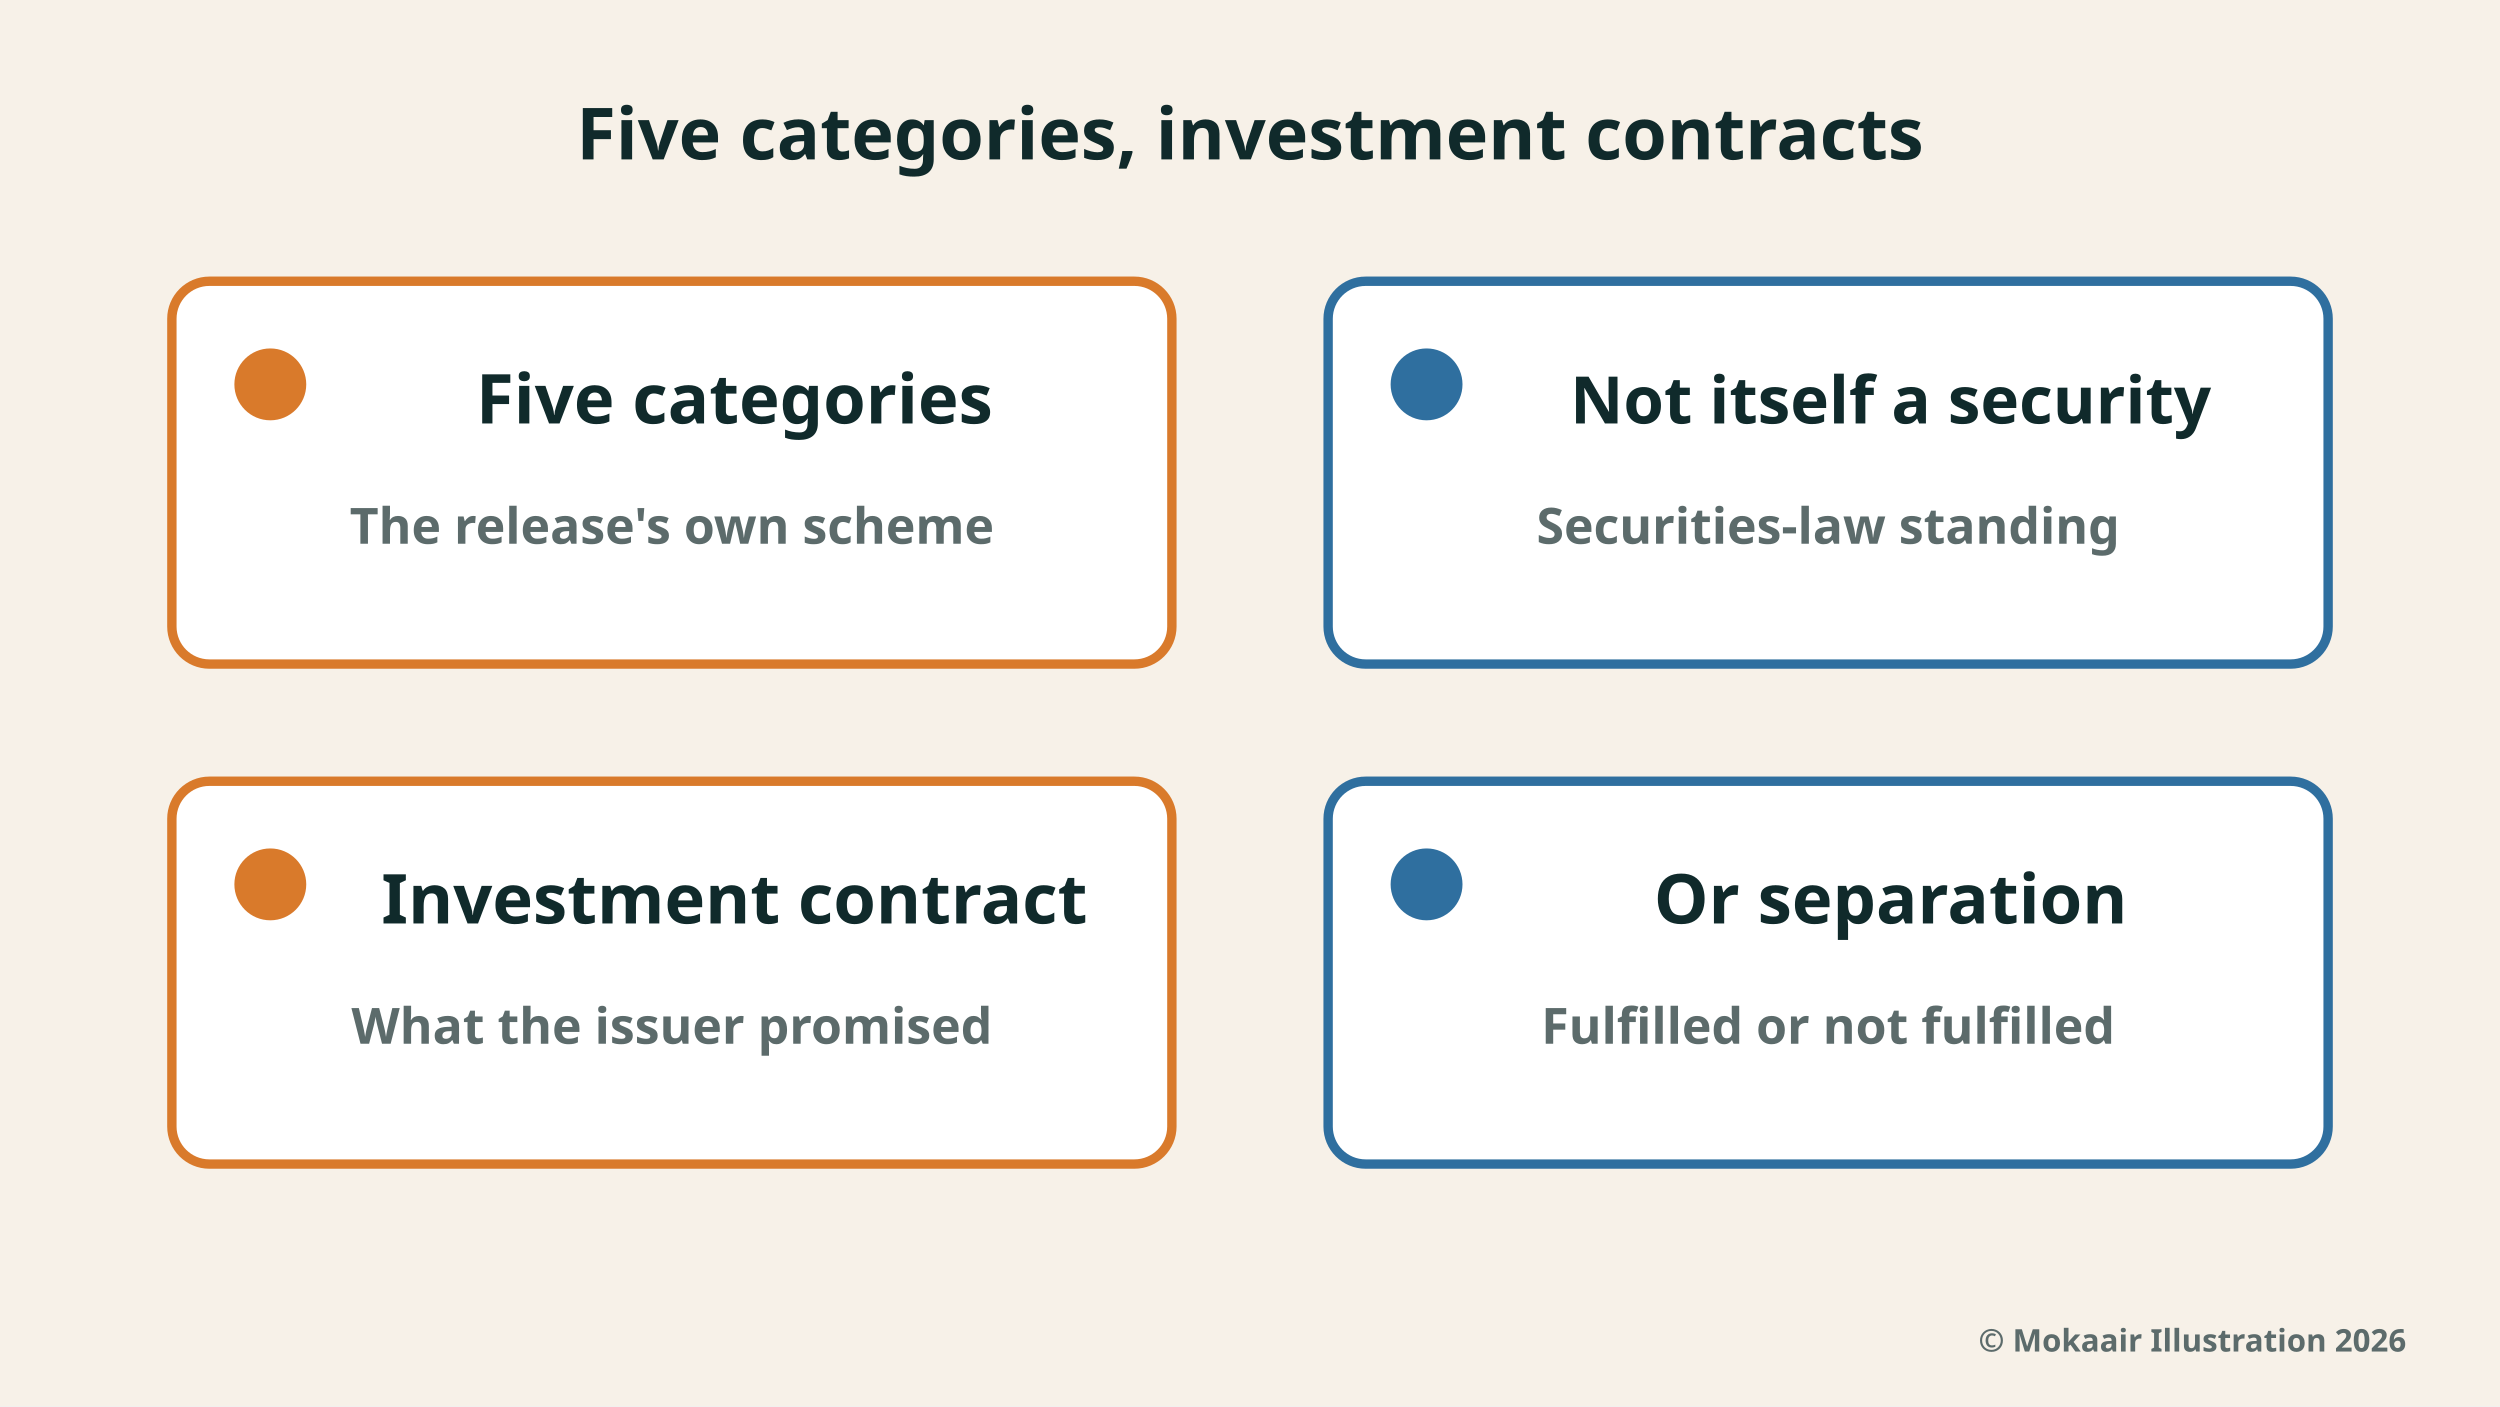
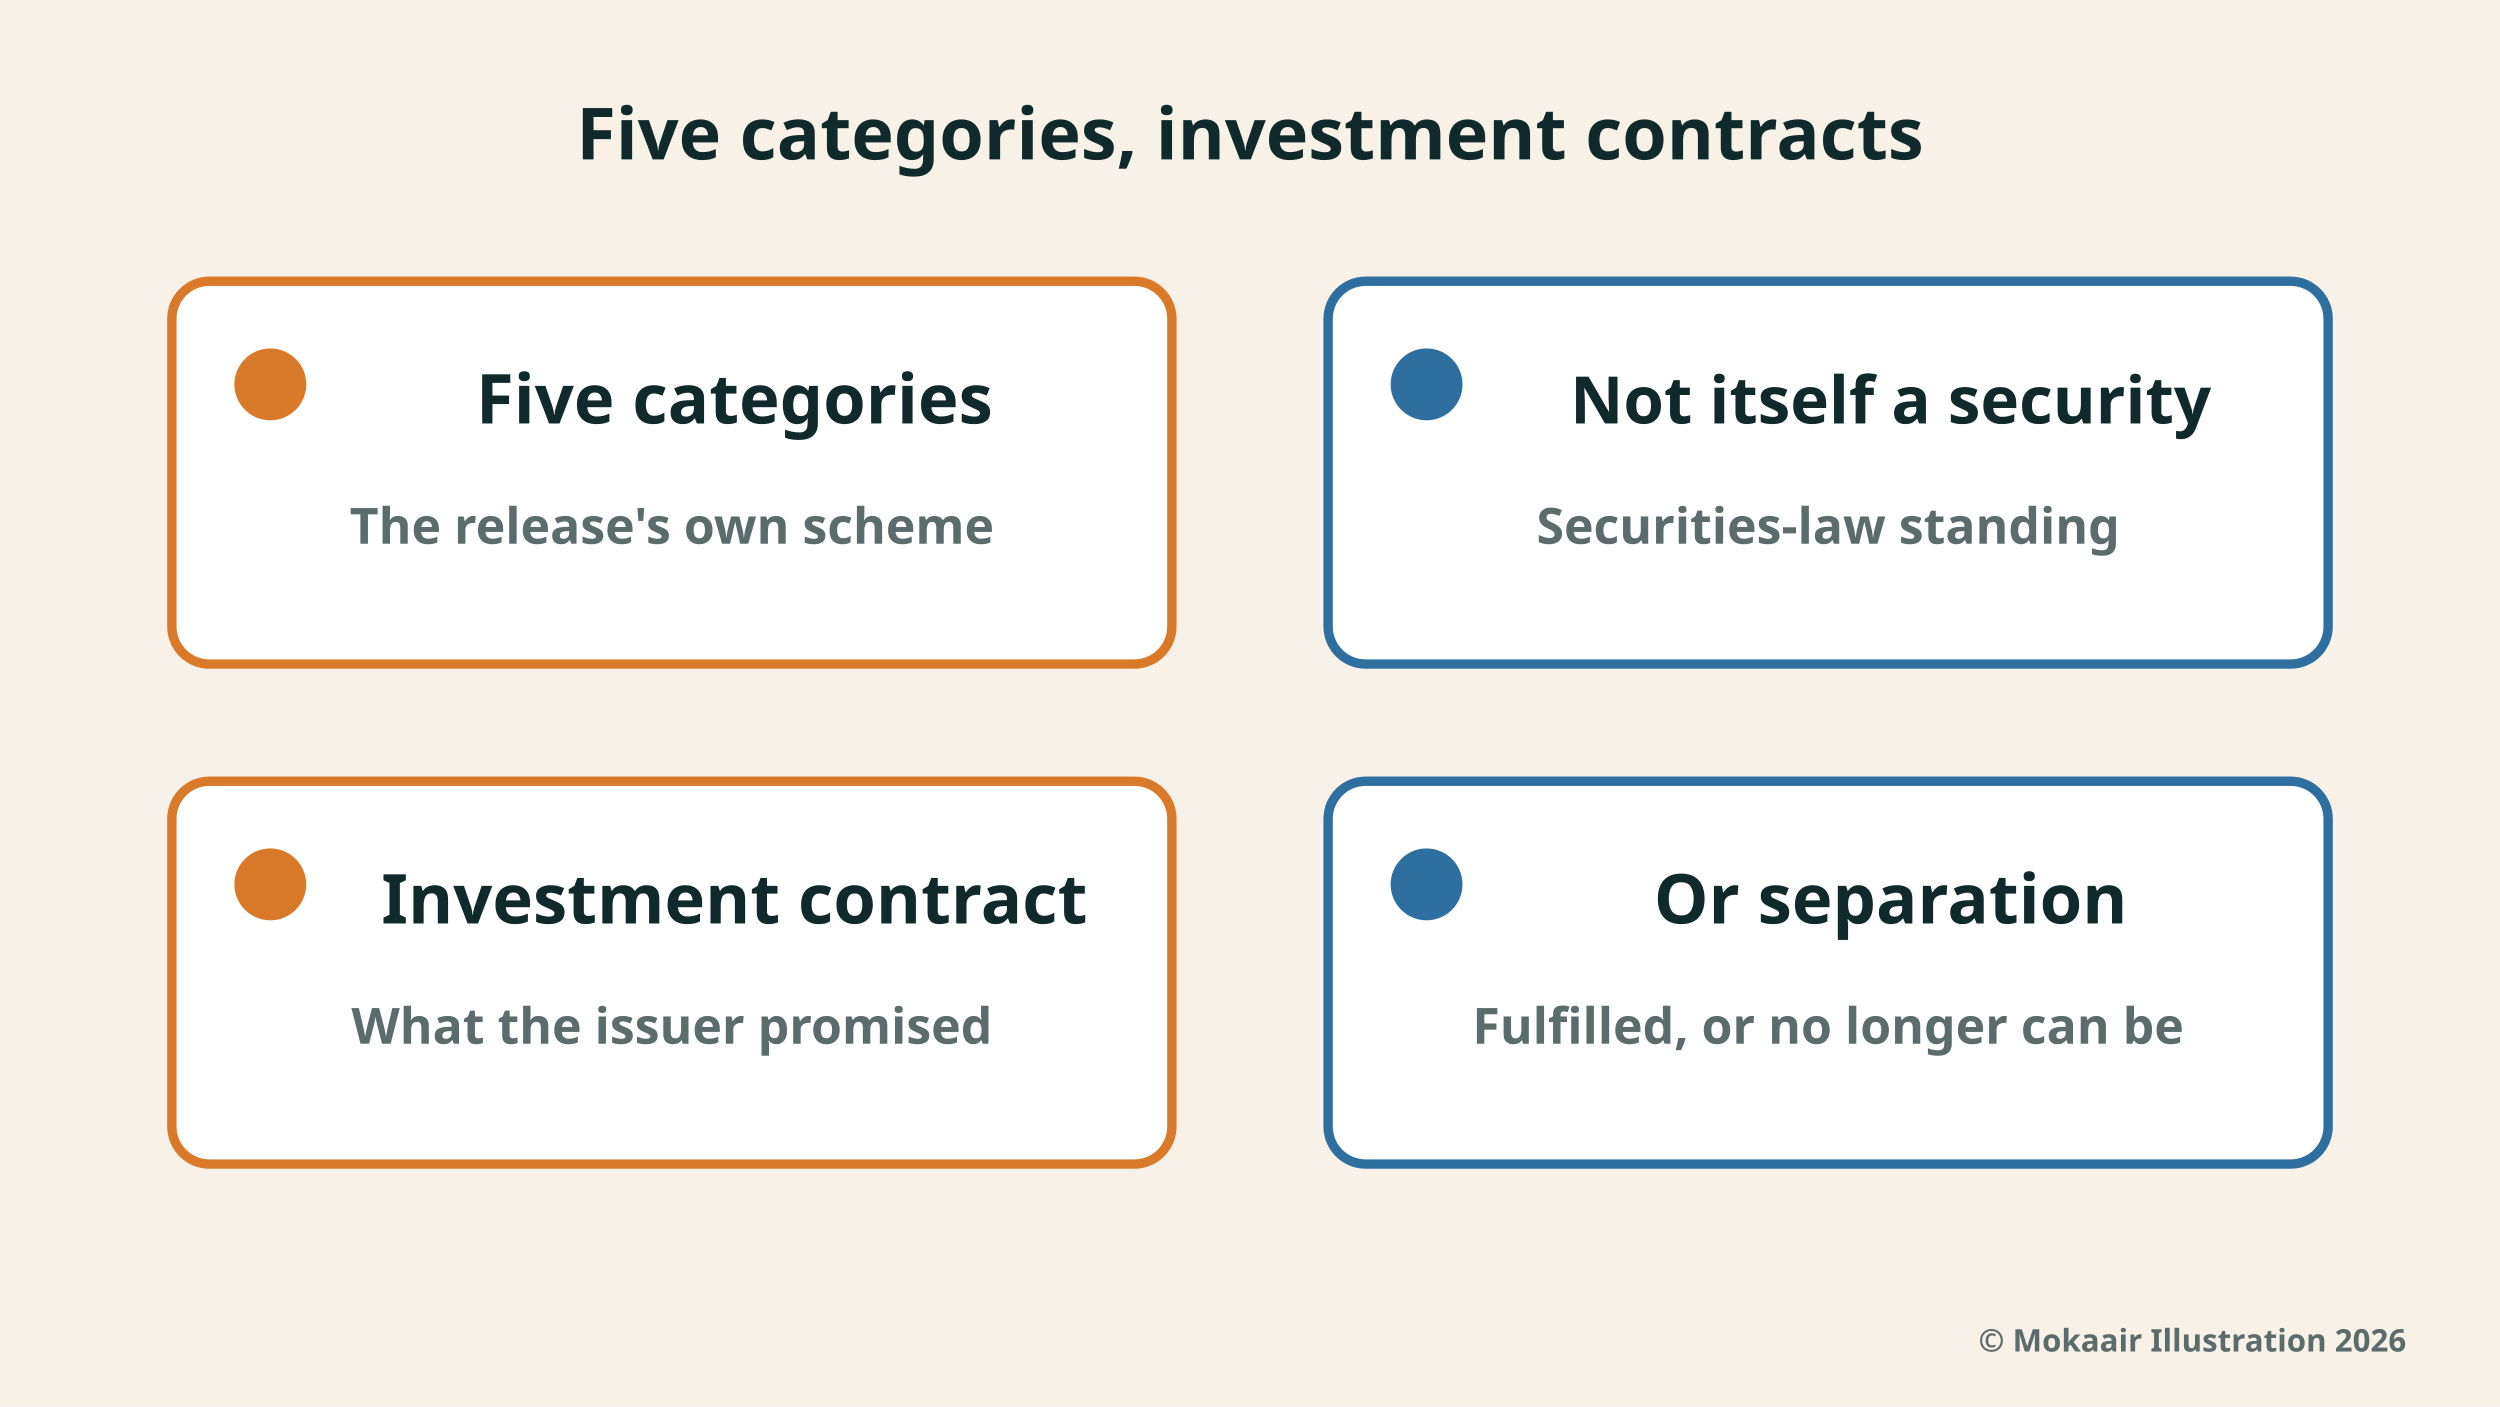
<svg xmlns="http://www.w3.org/2000/svg" viewBox="0 0 1600 900" width="1600" height="900" role="img" aria-labelledby="title desc" font-family="'Microsoft JhengHei','Noto Sans TC',sans-serif">
  <rect width="1600" height="900" fill="#F7F1E8" />
  <text x="800" y="102" font-size="46" font-weight="600" fill="#102A2B" text-anchor="middle">Five categories, investment contracts</text>
  <rect x="110" y="180" width="640" height="245" rx="24" fill="#FFFFFF" stroke="#D97A2B" stroke-width="6" />
  <circle cx="173" cy="246" r="23" fill="#D97A2B" stroke="none" stroke-width="6" />
  <text x="470" y="271" font-size="44" font-weight="600" fill="#102A2B" text-anchor="middle">Five categories</text>
  <text x="430" y="348" font-size="32" font-weight="600" fill="#5C6B6B" text-anchor="middle">The release's own scheme</text>
  <rect x="850" y="180" width="640" height="245" rx="24" fill="#FFFFFF" stroke="#2F6F9F" stroke-width="6" />
  <circle cx="913" cy="246" r="23" fill="#2F6F9F" stroke="none" stroke-width="6" />
  <text x="1210" y="271" font-size="41.9" font-weight="600" fill="#102A2B" text-anchor="middle">Not itself a security</text>
  <text x="1170" y="348" font-size="32" font-weight="600" fill="#5C6B6B" text-anchor="middle">Securities-law standing</text>
  <rect x="110" y="500" width="640" height="245" rx="24" fill="#FFFFFF" stroke="#D97A2B" stroke-width="6" />
  <circle cx="173" cy="566" r="23" fill="#D97A2B" stroke="none" stroke-width="6" />
  <text x="470" y="591" font-size="44" font-weight="600" fill="#102A2B" text-anchor="middle">Investment contract</text>
  <text x="430" y="668" font-size="32" font-weight="600" fill="#5C6B6B" text-anchor="middle">What the issuer promised</text>
  <rect x="850" y="500" width="640" height="245" rx="24" fill="#FFFFFF" stroke="#2F6F9F" stroke-width="6" />
  <circle cx="913" cy="566" r="23" fill="#2F6F9F" stroke="none" stroke-width="6" />
  <text x="1210" y="591" font-size="44" font-weight="600" fill="#102A2B" text-anchor="middle">Or separation</text>
-   <text x="1170" y="668" font-size="32" font-weight="600" fill="#5C6B6B" text-anchor="middle">Fulfilled or not fulfilled</text>
+   <text x="1170" y="668" font-size="32" font-weight="600" fill="#5C6B6B" text-anchor="middle">Fulfilled, or no longer can be</text>
  <text x="1540" y="865" font-size="20" font-weight="600" fill="#5C6B6B" text-anchor="end">© Mokaair Illustration 2026</text>
</svg>
